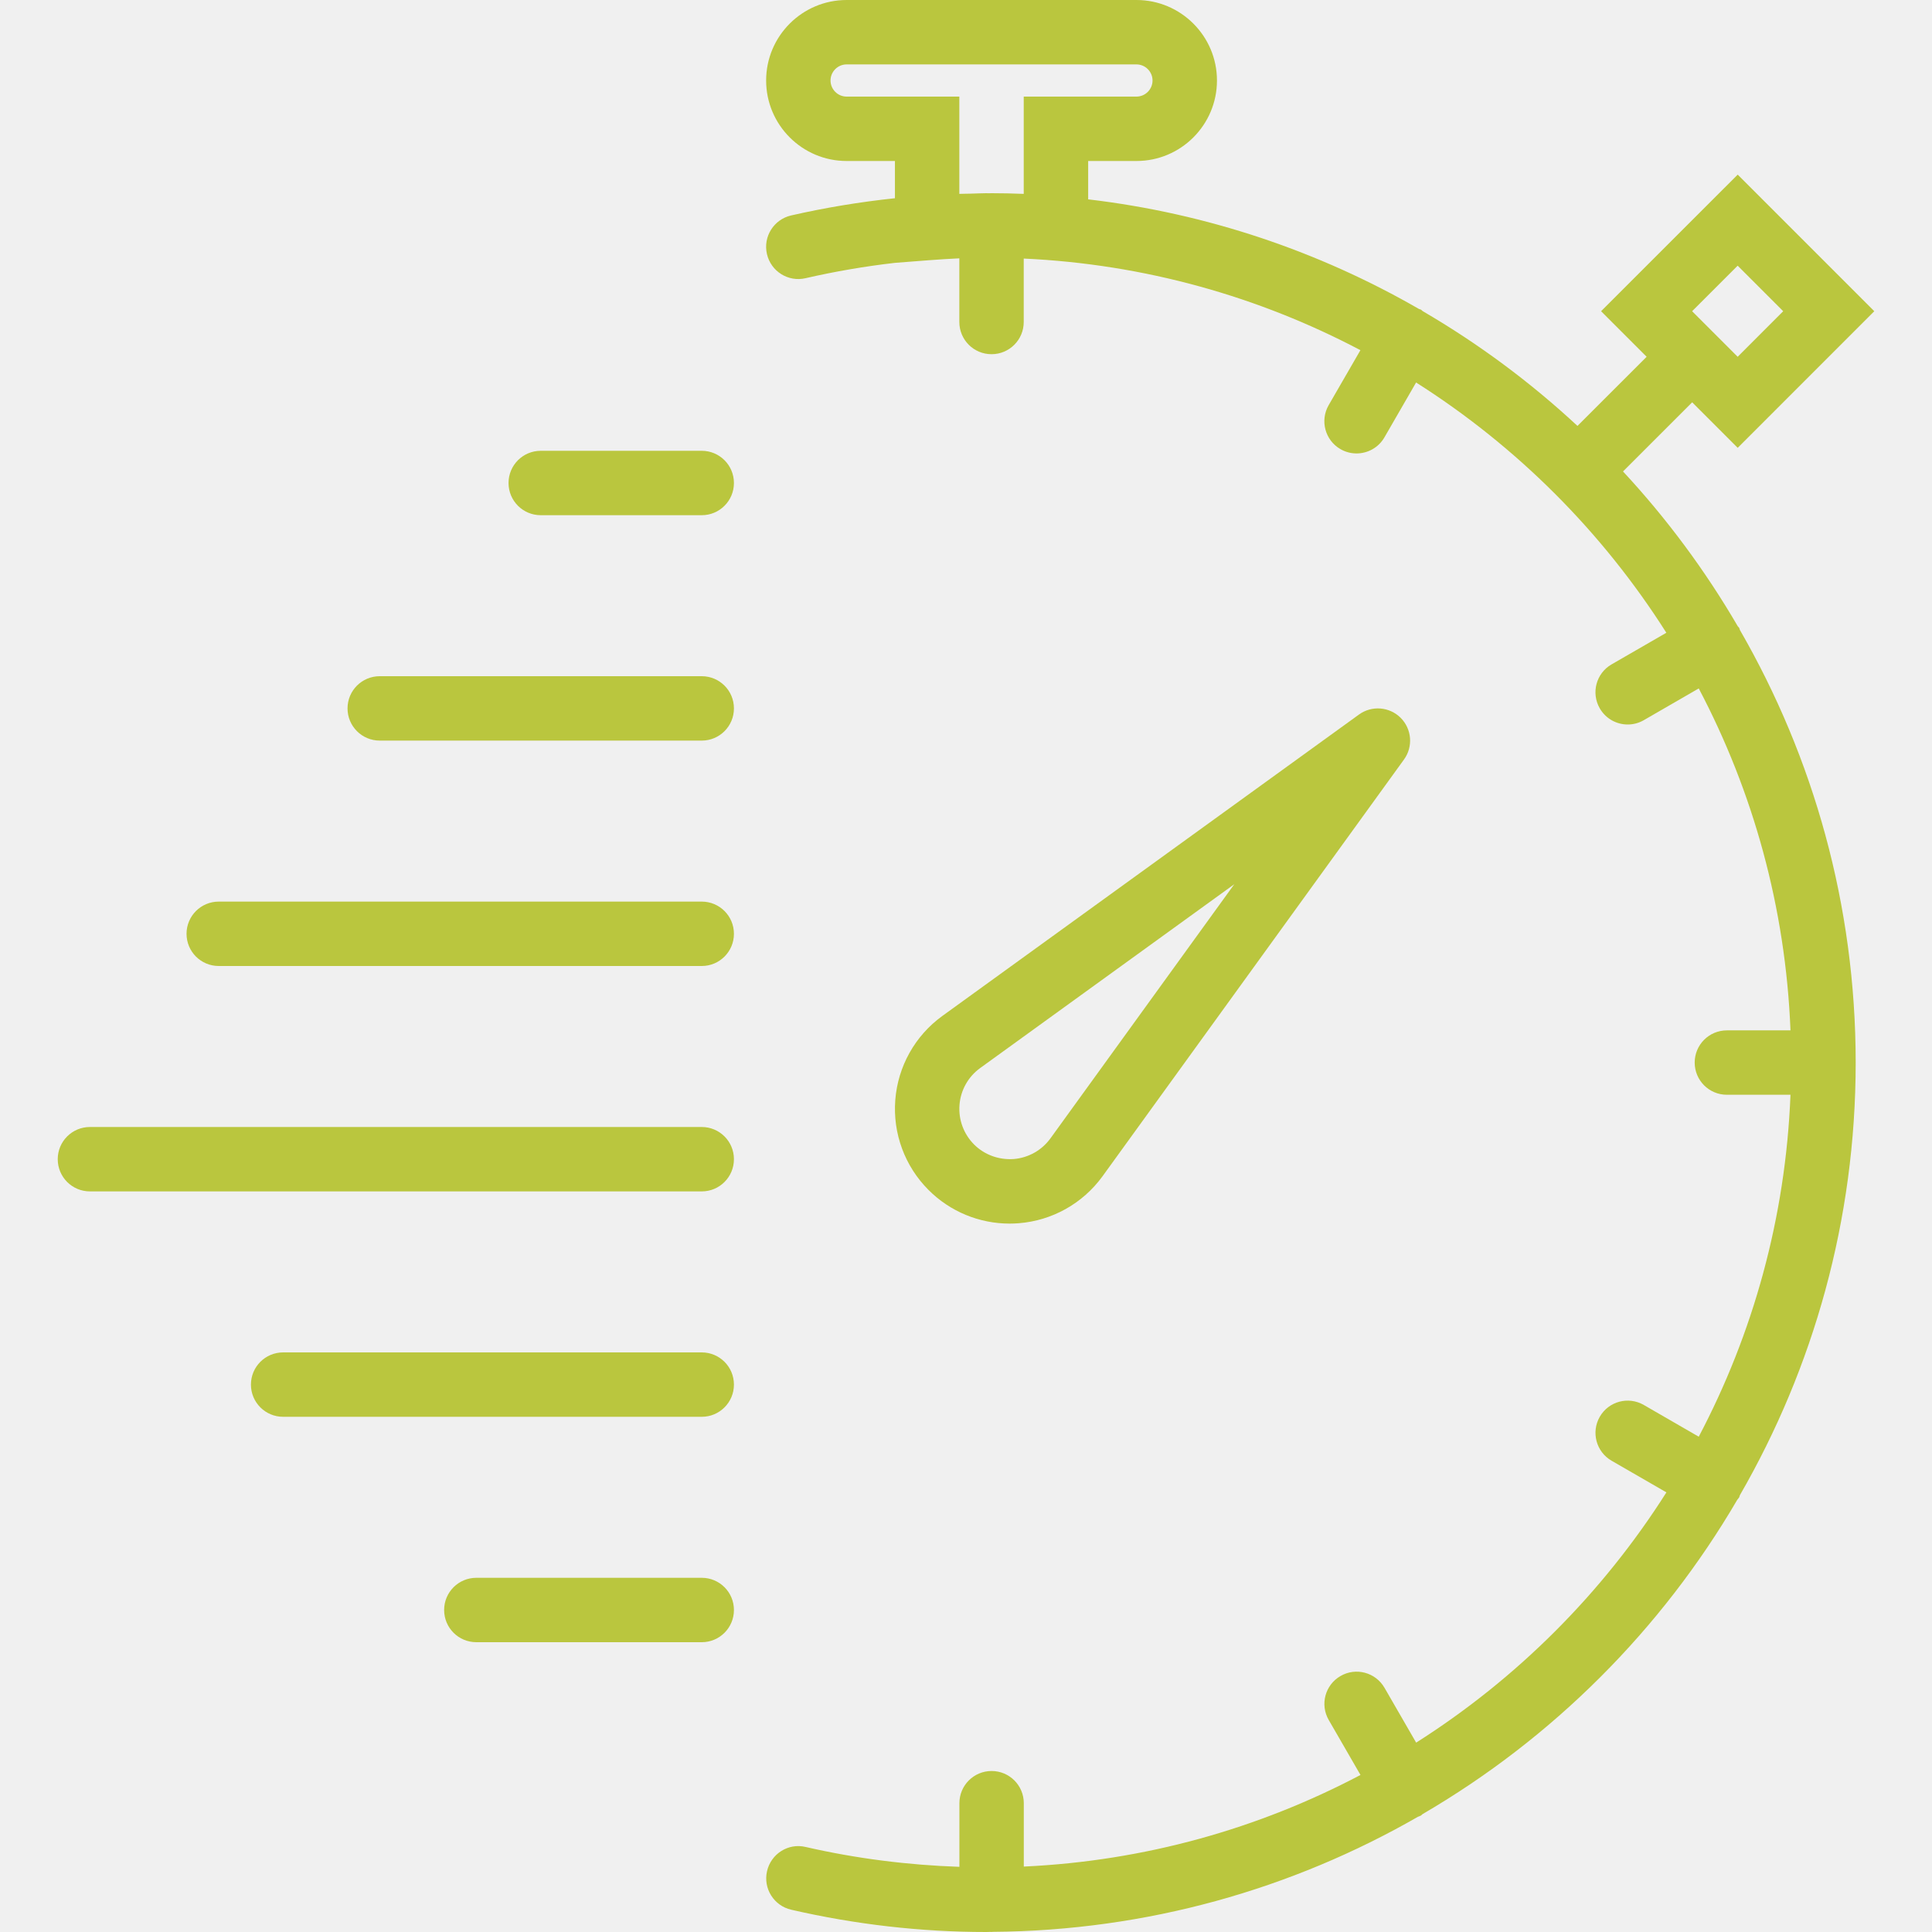
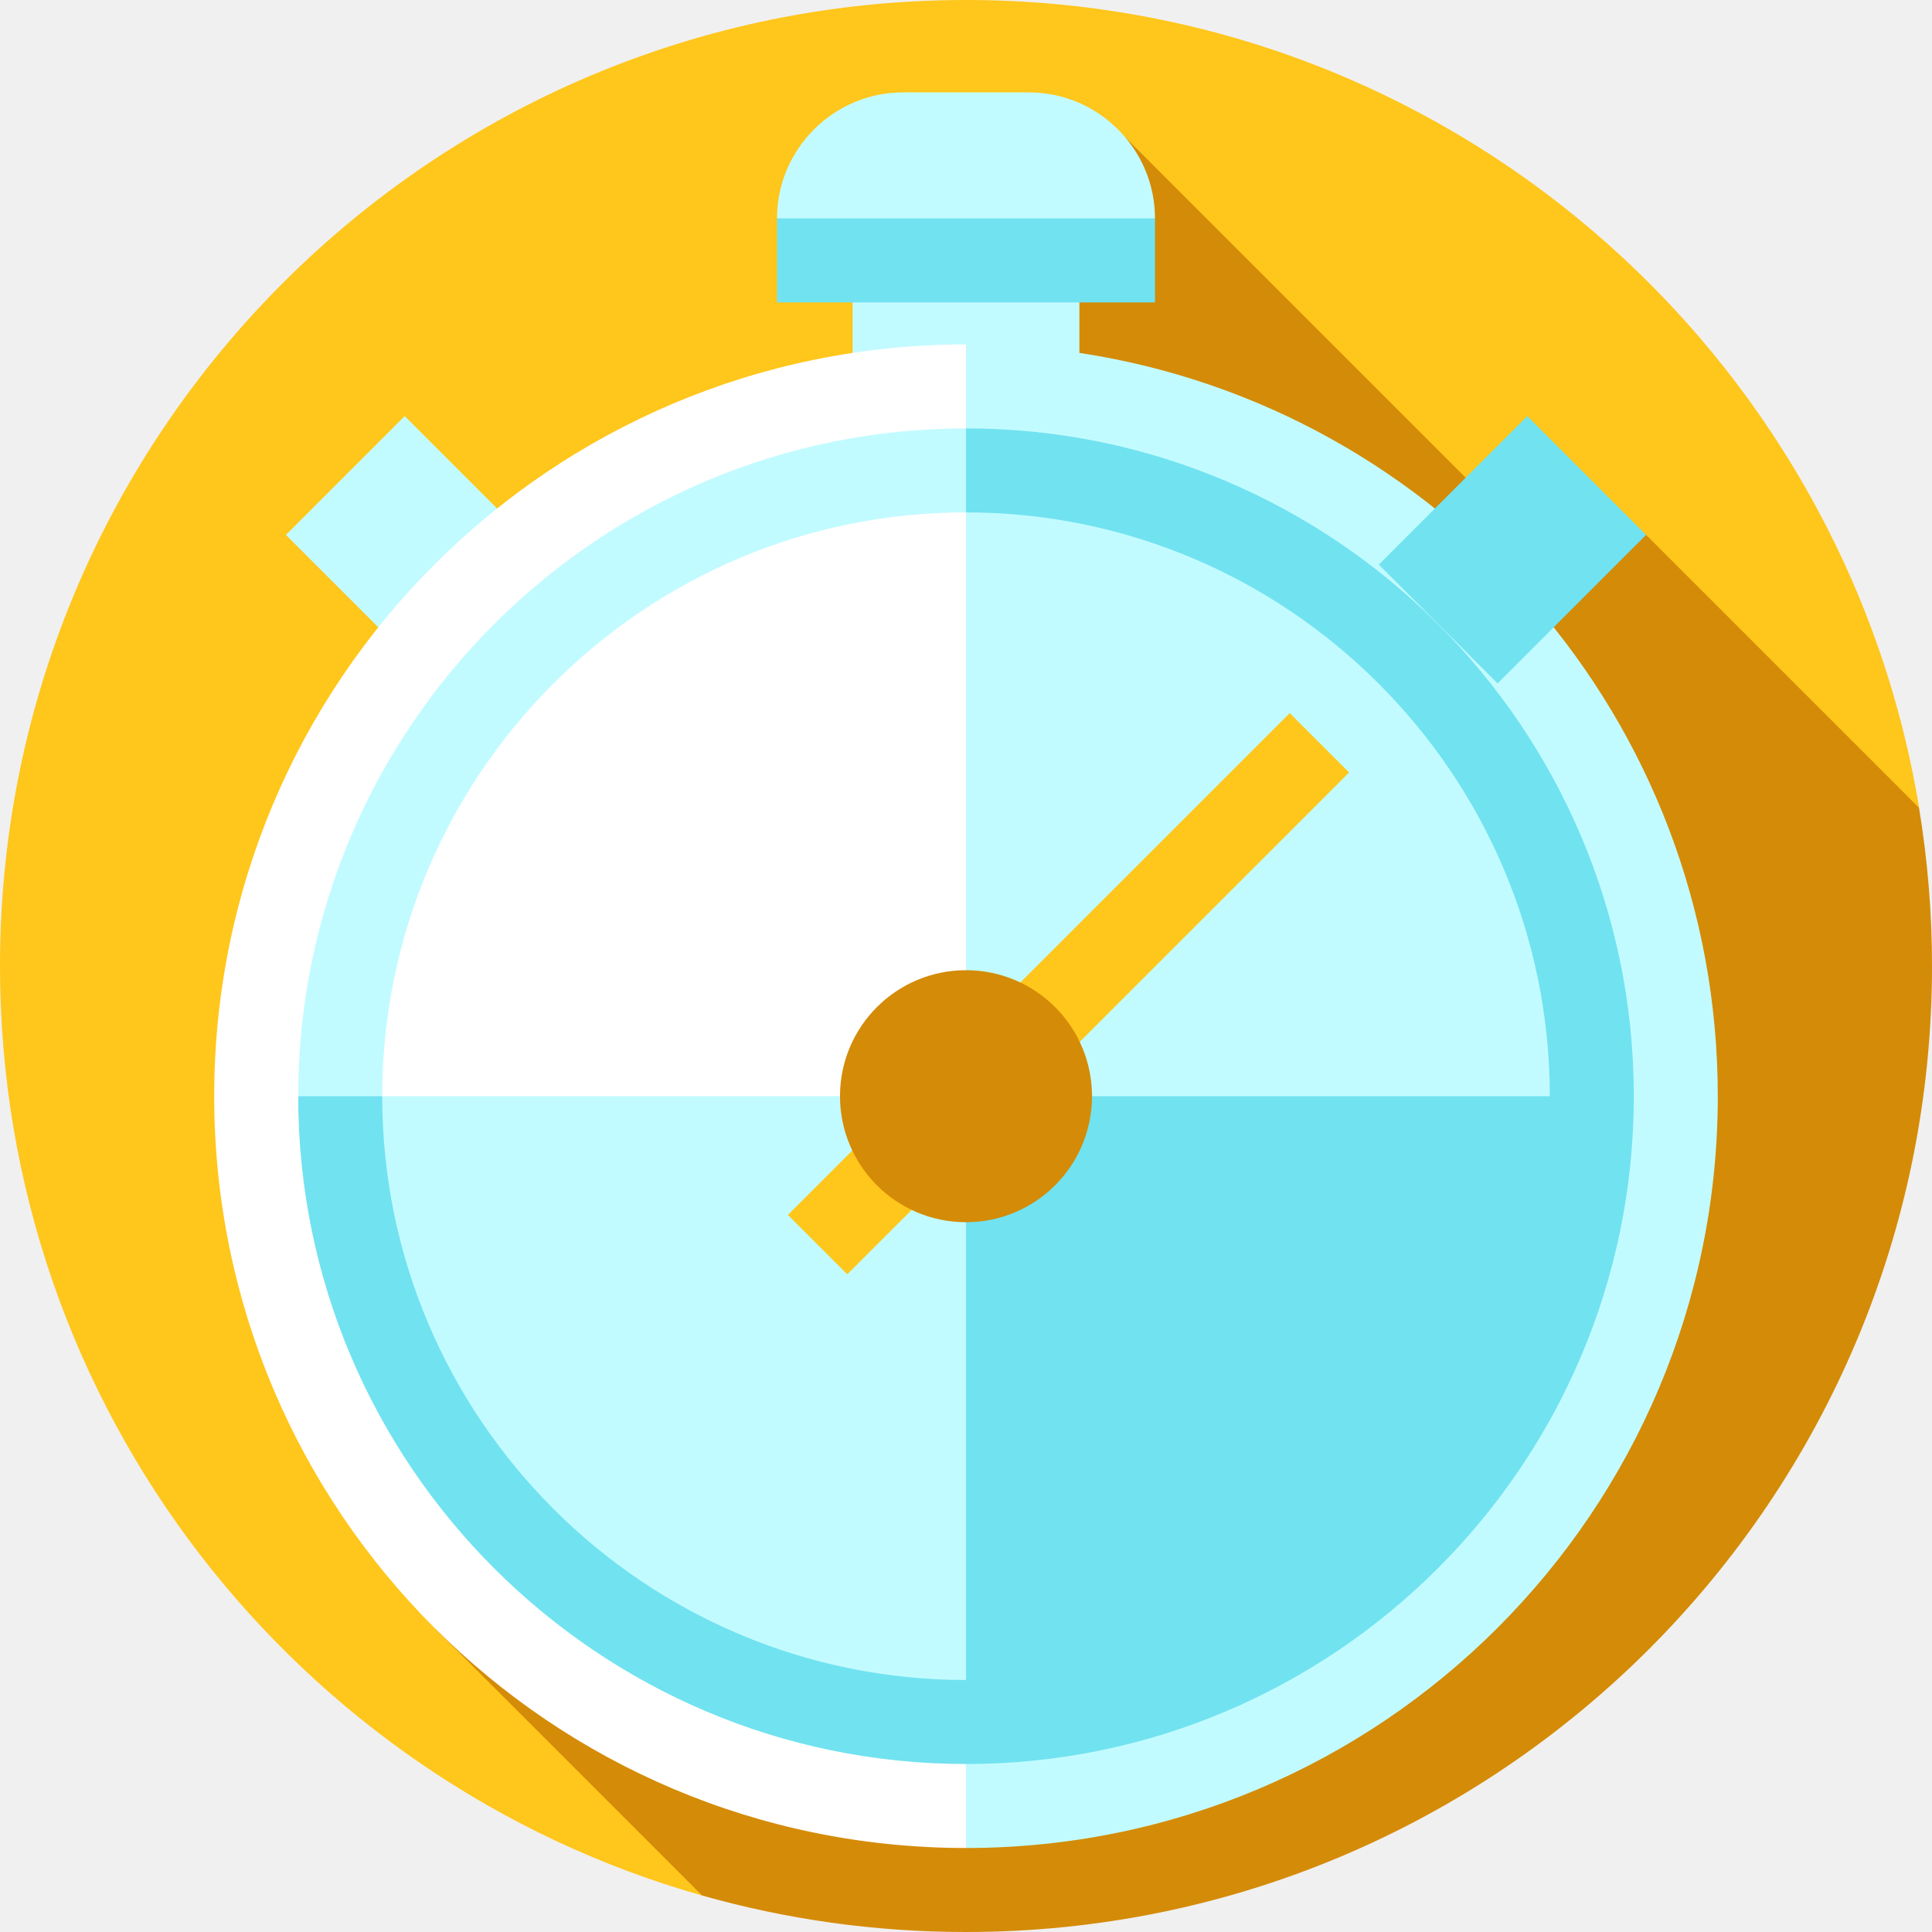
- <svg xmlns="http://www.w3.org/2000/svg" version="1.1" id="Capa_1" x="0px" y="0px" viewBox="0 0 60 60" style="enable-background:new 0 0 60 60;" xml:space="preserve" width="512px" height="512px">
+ <svg xmlns="http://www.w3.org/2000/svg" version="1.1" id="Layer_1" x="0px" y="0px" viewBox="0 0 460 460" style="enable-background:new 0 0 460 460;" xml:space="preserve">
  <g>
-     <path d="M31.634,37.989c1.041-0.081,1.99-0.612,2.606-1.459l9.363-12.944c0.287-0.397,0.244-0.945-0.104-1.293   c-0.348-0.347-0.896-0.39-1.293-0.104L29.26,31.555c-0.844,0.614-1.375,1.563-1.456,2.604s0.296,2.06,1.033,2.797   C29.508,37.628,30.413,38,31.354,38C31.447,38,31.54,37.996,31.634,37.989z M29.798,34.315c0.035-0.457,0.269-0.874,0.637-1.142   l7.897-5.713l-5.711,7.895c-0.27,0.371-0.687,0.604-1.144,0.64c-0.455,0.03-0.902-0.128-1.227-0.453   C29.928,35.219,29.762,34.771,29.798,34.315z" fill="#bac63e" />
-     <path d="M54.034,19.564c-0.01-0.021-0.01-0.043-0.021-0.064c-0.012-0.02-0.031-0.031-0.044-0.05   c-1.011-1.734-2.207-3.347-3.565-4.809l2.148-2.147l1.414,1.414l4.242-4.243l-4.242-4.242l-4.243,4.242l1.415,1.415l-2.148,2.147   c-1.462-1.358-3.074-2.555-4.809-3.566c-0.019-0.013-0.03-0.032-0.05-0.044c-0.021-0.012-0.043-0.011-0.064-0.022   c-3.093-1.782-6.568-2.969-10.273-3.404V5h1.5c1.379,0,2.5-1.121,2.5-2.5S36.672,0,35.293,0h-9c-1.379,0-2.5,1.121-2.5,2.5   s1.121,2.5,2.5,2.5h1.5v1.156c-1.08,0.115-2.158,0.291-3.224,0.535c-0.538,0.123-0.875,0.66-0.751,1.198   c0.123,0.538,0.66,0.876,1.198,0.751c0.92-0.211,1.849-0.37,2.78-0.477l1.073-0.083c0.328-0.025,0.63-0.043,0.924-0.057V10   c0,0.553,0.447,1,1,1s1-0.447,1-1V8.03c3.761,0.173,7.305,1.183,10.456,2.845l-0.986,1.707c-0.276,0.479-0.112,1.09,0.366,1.366   c0.157,0.091,0.329,0.134,0.499,0.134c0.346,0,0.682-0.179,0.867-0.5l0.983-1.703c3.129,1.985,5.787,4.643,7.772,7.772   l-1.703,0.983C49.57,20.91,49.406,21.521,49.683,22c0.186,0.321,0.521,0.5,0.867,0.5c0.17,0,0.342-0.043,0.499-0.134l1.707-0.986   c1.685,3.196,2.698,6.798,2.849,10.619H53.63c-0.553,0-1,0.447-1,1s0.447,1,1,1h1.975c-0.151,3.821-1.164,7.423-2.849,10.619   l-1.707-0.986c-0.478-0.276-1.09-0.114-1.366,0.366c-0.276,0.479-0.112,1.09,0.366,1.366l1.703,0.983   c-1.985,3.129-4.643,5.787-7.772,7.772l-0.983-1.703c-0.277-0.48-0.89-0.643-1.366-0.366c-0.479,0.276-0.643,0.888-0.366,1.366   l0.986,1.707c-3.151,1.662-6.695,2.672-10.456,2.845V56c0-0.553-0.447-1-1-1s-1,0.447-1,1v1.976   c-1.597-0.055-3.199-0.255-4.776-0.617c-0.538-0.129-1.075,0.213-1.198,0.751c-0.124,0.538,0.213,1.075,0.751,1.198   C26.568,59.768,28.607,60,30.63,60c0.049,0,0.096-0.003,0.145-0.004c0.007,0,0.012,0.004,0.018,0.004   c0.008,0,0.015-0.005,0.023-0.005c4.807-0.033,9.317-1.331,13.219-3.573c0.031-0.014,0.064-0.021,0.094-0.039   c0.02-0.012,0.031-0.031,0.05-0.044c4.039-2.354,7.414-5.725,9.773-9.761c0.019-0.027,0.043-0.048,0.06-0.078   c0.012-0.021,0.011-0.043,0.021-0.064C56.317,42.476,57.63,37.89,57.63,33S56.317,23.524,54.034,19.564z M53.965,8.251l1.414,1.414   l-1.414,1.415L52.55,9.665L53.965,8.251z M29.793,6.021V3h-3.5c-0.275,0-0.5-0.225-0.5-0.5s0.225-0.5,0.5-0.5h9   c0.275,0,0.5,0.225,0.5,0.5S35.568,3,35.293,3h-3.5v3.021C31.445,6.007,31.113,6,30.793,6c-0.028,0-0.06,0.002-0.088,0.002   C30.68,6.002,30.655,6,30.63,6c-0.164,0-0.328,0.011-0.492,0.014C30.022,6.017,29.913,6.016,29.793,6.021z" fill="#bac63e" />
-     <path d="M21.793,14h-5c-0.553,0-1,0.447-1,1s0.447,1,1,1h5c0.553,0,1-0.447,1-1S22.346,14,21.793,14z" fill="#bac63e" />
-     <path d="M21.793,21h-10c-0.553,0-1,0.447-1,1s0.447,1,1,1h10c0.553,0,1-0.447,1-1S22.346,21,21.793,21z" fill="#bac63e" />
-     <path d="M21.793,28h-15c-0.553,0-1,0.447-1,1s0.447,1,1,1h15c0.553,0,1-0.447,1-1S22.346,28,21.793,28z" fill="#bac63e" />
-     <path d="M21.793,35h-19c-0.553,0-1,0.447-1,1s0.447,1,1,1h19c0.553,0,1-0.447,1-1S22.346,35,21.793,35z" fill="#bac63e" />
-     <path d="M21.793,42h-13c-0.553,0-1,0.447-1,1s0.447,1,1,1h13c0.553,0,1-0.447,1-1S22.346,42,21.793,42z" fill="#bac63e" />
-     <path d="M21.793,49h-7c-0.553,0-1,0.447-1,1s0.447,1,1,1h7c0.553,0,1-0.447,1-1S22.346,49,21.793,49z" fill="#bac63e" />
+     <path style="fill:#FFC61B;" d="M230,0C102.974,0,0,102.975,0,230c0,105.239,70.681,193.971,167.163,221.312l289.77-258.966   C438.964,83.233,344.202,0,230,0z" />
+     <path style="fill:#D48B07;" d="M460,230c0-12.826-1.067-25.401-3.086-37.656l-64.987-64.987l-33.258-3.918l-90.863-90.863   L103.428,387.571l63.739,63.739C187.139,456.97,208.216,460,230,460C357.025,460,460,357.025,460,230z" />
+     <path style="fill:#C2FBFF;" d="M257,84.025V43h-54v54l27,343c98.868,0,179-80.152,179-179C409,171.311,343.054,97.042,257,84.025z" />
+     <polygon style="fill:#71E2F0;" points="275,72 185,72 185,52 230,42 275,52  " />
+     <path style="fill:#C2FBFF;" d="M245,22h-30c-16.5,0-30,13.5-30,30h90C275,35.5,261.5,22,245,22z" />
+     <rect x="340.107" y="105.889" transform="matrix(-0.7071 -0.7071 0.7071 -0.7071 522.188 478.0753)" style="fill:#71E2F0;" width="40" height="50" />
+     <rect x="79.895" y="105.893" transform="matrix(0.7071 -0.7071 0.7071 0.7071 -63.2966 108.9736)" style="fill:#C2FBFF;" width="40" height="50" />
+     <path style="fill:#FFFFFF;" d="M230,82v358c-98.868,0-179-80.152-179-179C51,162.132,131.132,82,230,82z" />
+     <path style="fill:#71E2F0;" d="M230,420l-16.737-167.368L389,261C389,348.676,317.676,420,230,420z" />
+     <path style="fill:#71E2F0;" d="M230,102c87.676,0,159,71.324,159,159H213.263L230,102z" />
+     <path style="fill:#71E2F0;" d="M230,261v159c-87.676,0-159-71.324-159-159l79.5-25.105L230,261z" />
+     <path style="fill:#C2FBFF;" d="M230,102v159H71C71,173.324,142.324,102,230,102z" />
+     <path style="fill:#71E2F0;" d="M230,400l-14.632-146.316L369,261C369,337.648,306.648,400,230,400z" />
+     <path style="fill:#C2FBFF;" d="M230,122c76.648,0,139,62.352,139,139H215.368L230,122z" />
+     <path style="fill:#C2FBFF;" d="M230,261v139c-76.648,0-139-62.352-139-139l69.5-21.947L230,261z" />
+     <path style="fill:#FFFFFF;" d="M230,122v139H91C91,184.352,153.352,122,230,122z" />
+     <rect x="244.403" y="152.106" transform="matrix(-0.7071 -0.7071 0.7071 -0.7071 266.998 583.78)" style="fill:#FFC61B;" width="20.001" height="168.974" />
+     <circle style="fill:#D48B07;" cx="230" cy="261" r="30" />
  </g>
  <g>
</g>
  <g>
</g>
  <g>
</g>
  <g>
</g>
  <g>
</g>
  <g>
</g>
  <g>
</g>
  <g>
</g>
  <g>
</g>
  <g>
</g>
  <g>
</g>
  <g>
</g>
  <g>
</g>
  <g>
</g>
  <g>
</g>
</svg>
